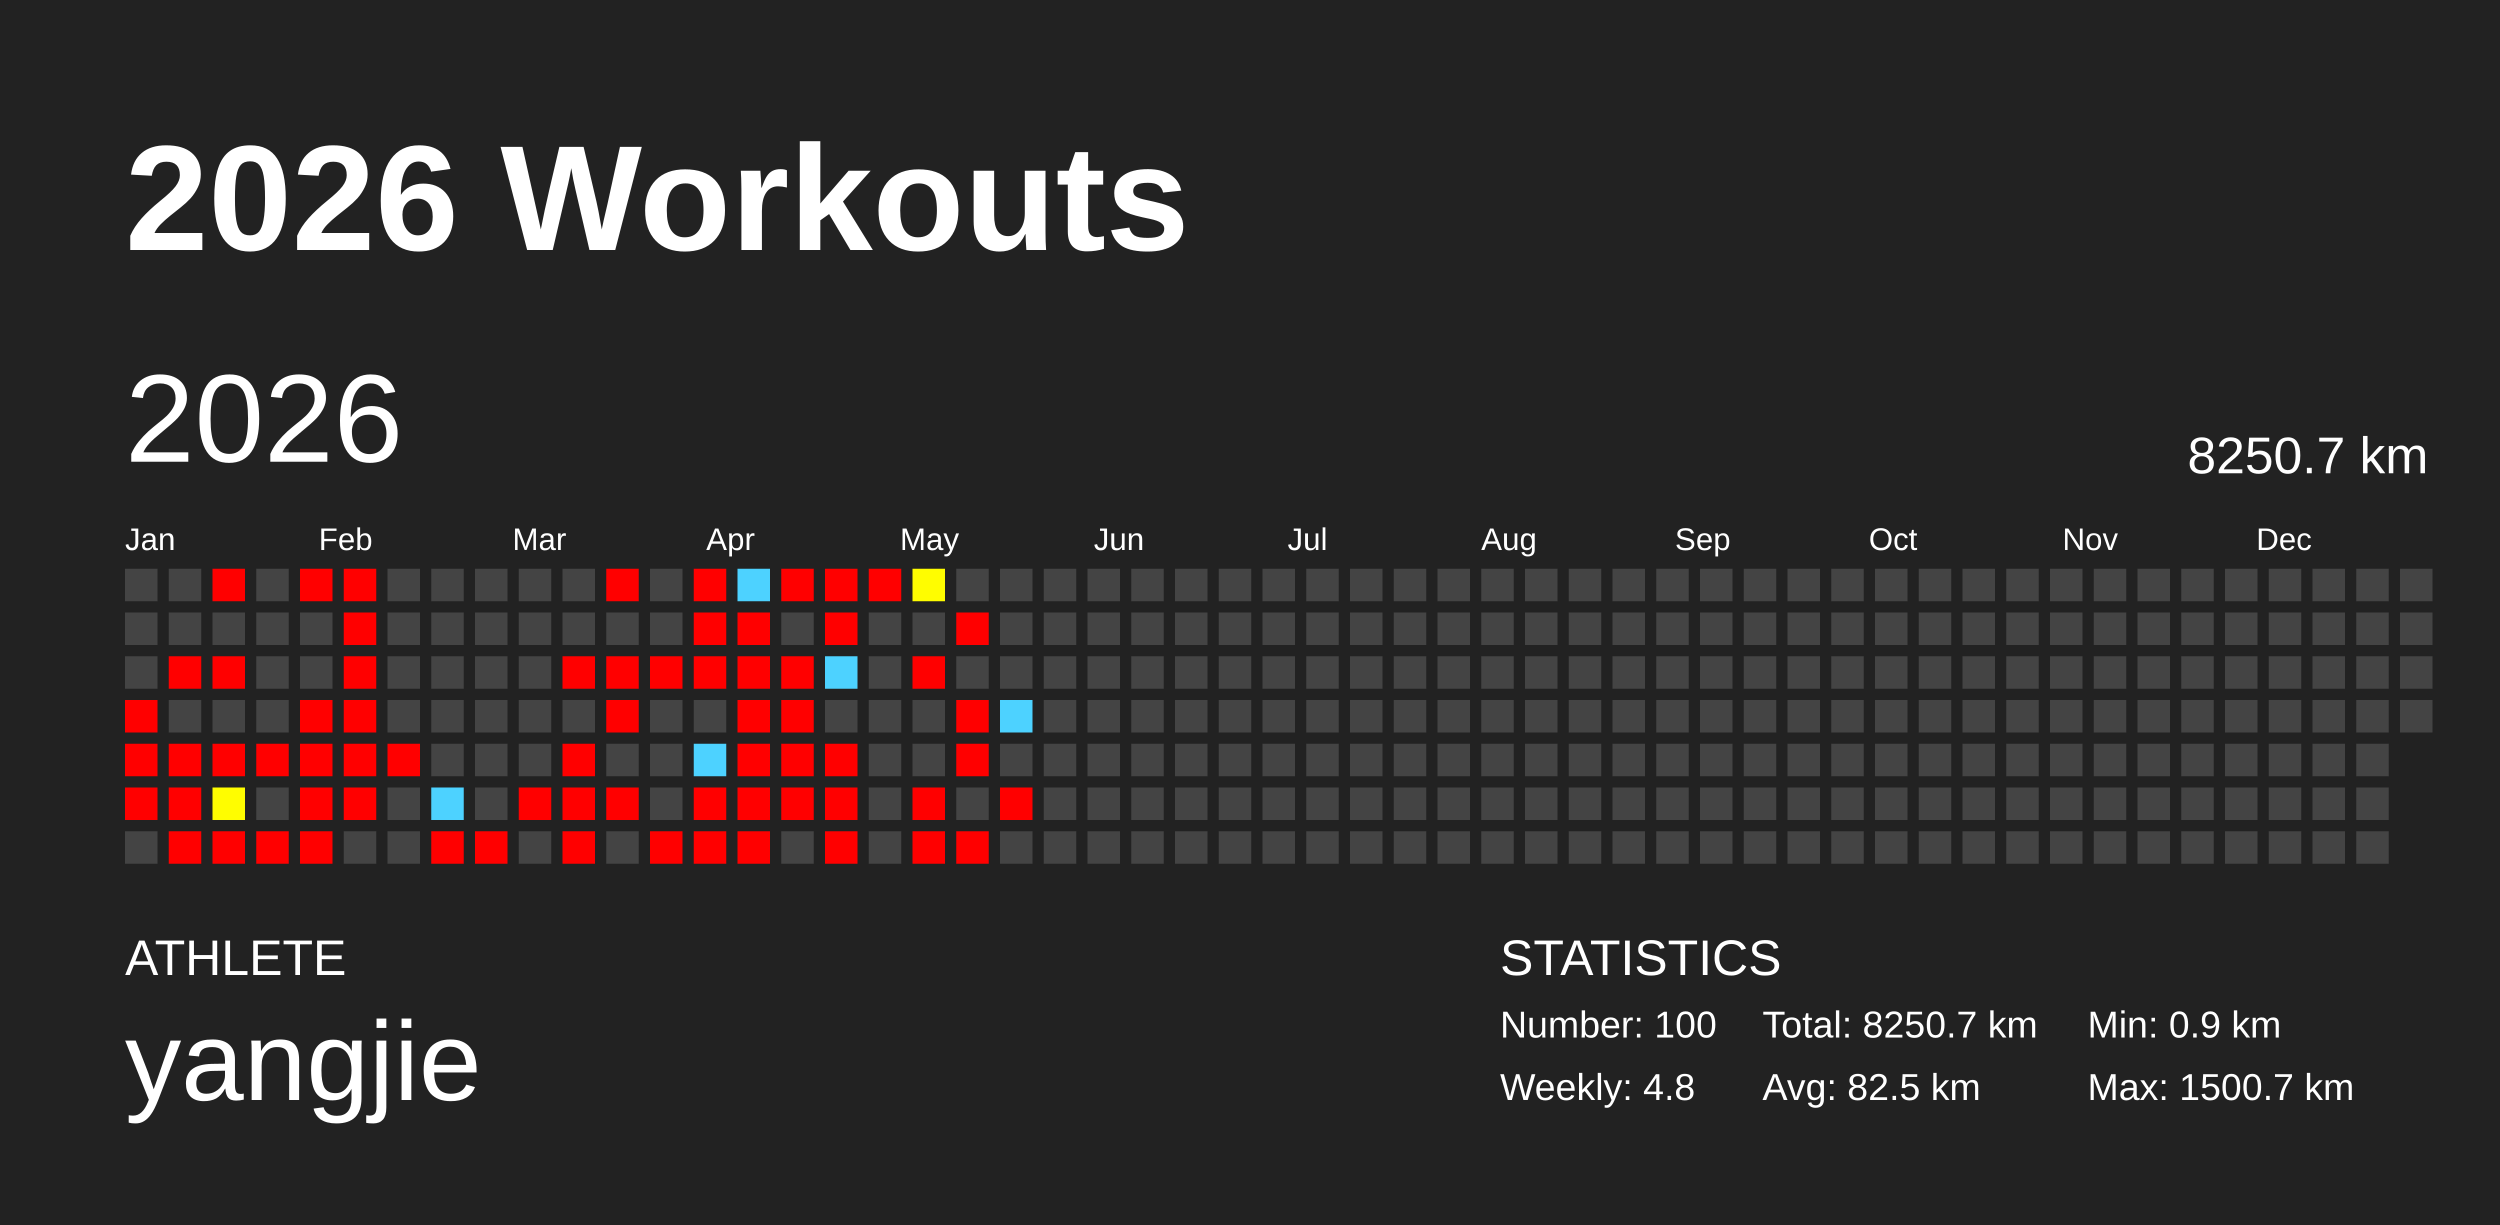
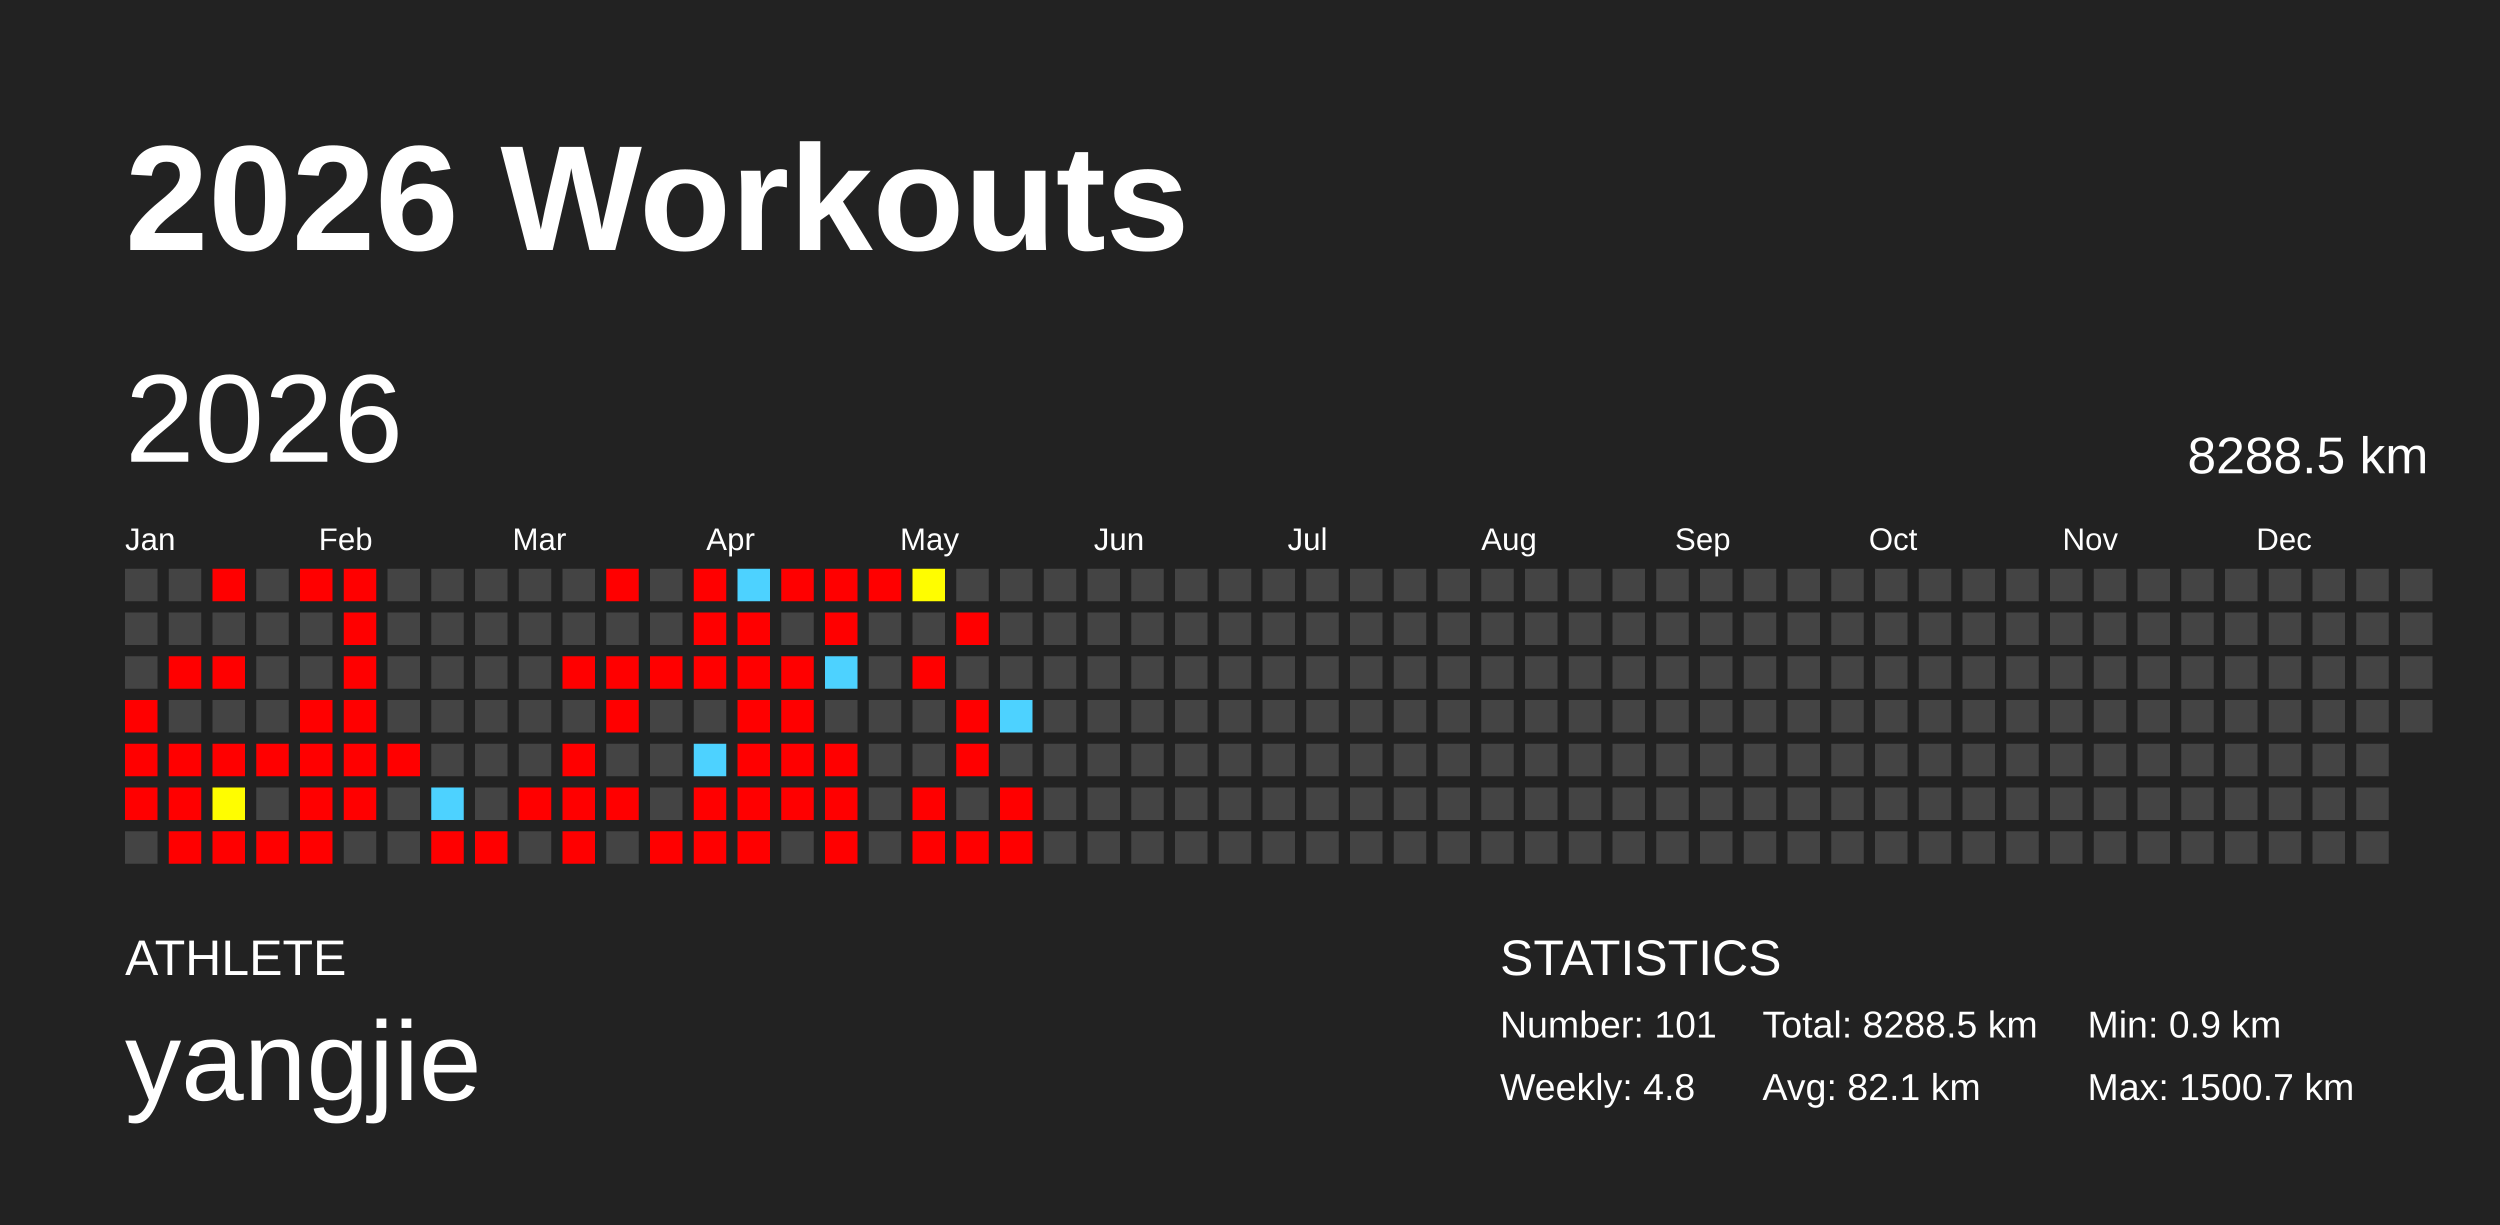
<svg xmlns="http://www.w3.org/2000/svg" baseProfile="full" height="98mm" version="1.1" viewBox="0,0,200,98" width="200mm">
  <defs />
  <rect fill="#222222" height="98" width="200" x="0" y="0" />
  <text fill="#FFFFFF" style="font-size:12px; font-family:Arial; font-weight:bold;" x="10" y="20">2026 Workouts</text>
  <text fill="#FFFFFF" style="font-size:4px; font-family:Arial" x="10" y="78">ATHLETE</text>
  <text fill="#FFFFFF" style="font-size:9px; font-family:Arial" x="10" y="88">yangjie</text>
  <text fill="#FFFFFF" style="font-size:4px; font-family:Arial" x="120" y="78">STATISTICS</text>
-   <text fill="#FFFFFF" style="font-size:3px; font-family:Arial" x="120" y="83">Number: 100</text>
+   <text fill="#FFFFFF" style="font-size:3px; font-family:Arial" x="120" y="83">Number: 101</text>
  <text fill="#FFFFFF" style="font-size:3px; font-family:Arial" x="120" y="88">Weekly: 4.8</text>
-   <text fill="#FFFFFF" style="font-size:3px; font-family:Arial" x="141" y="83">Total: 8250.7 km</text>
-   <text fill="#FFFFFF" style="font-size:3px; font-family:Arial" x="141" y="88">Avg: 82.5 km</text>
+   <text fill="#FFFFFF" style="font-size:3px; font-family:Arial" x="141" y="83">Total: 8288.5 km</text>
+   <text fill="#FFFFFF" style="font-size:3px; font-family:Arial" x="141" y="88">Avg: 82.1 km</text>
  <text fill="#FFFFFF" style="font-size:3px; font-family:Arial" x="167" y="83">Min: 0.9 km</text>
  <text fill="#FFFFFF" style="font-size:3px; font-family:Arial" x="167" y="88">Max: 1500.7 km</text>
  <text dominant-baseline="hanging" fill="#FFFFFF" style="font-size:10.0px; font-family:Arial;" x="10" y="30">2026</text>
-   <text dominant-baseline="hanging" fill="#FFFFFF" style="font-size:4.125px; font-family:Arial;" x="175" y="35">8250.7 km</text>
+   <text dominant-baseline="hanging" fill="#FFFFFF" style="font-size:4.125px; font-family:Arial;" x="175" y="35">8288.5 km</text>
  <text fill="#FFFFFF" style="font-size:2.5px; font-family:Arial" x="10.0" y="44">Jan</text>
  <text fill="#FFFFFF" style="font-size:2.5px; font-family:Arial" x="25.5" y="44">Feb</text>
  <text fill="#FFFFFF" style="font-size:2.5px; font-family:Arial" x="41.0" y="44">Mar</text>
  <text fill="#FFFFFF" style="font-size:2.5px; font-family:Arial" x="56.5" y="44">Apr</text>
  <text fill="#FFFFFF" style="font-size:2.5px; font-family:Arial" x="72.0" y="44">May</text>
  <text fill="#FFFFFF" style="font-size:2.5px; font-family:Arial" x="87.5" y="44">Jun</text>
  <text fill="#FFFFFF" style="font-size:2.5px; font-family:Arial" x="103.0" y="44">Jul</text>
  <text fill="#FFFFFF" style="font-size:2.5px; font-family:Arial" x="118.5" y="44">Aug</text>
  <text fill="#FFFFFF" style="font-size:2.5px; font-family:Arial" x="134.0" y="44">Sep</text>
  <text fill="#FFFFFF" style="font-size:2.5px; font-family:Arial" x="149.5" y="44">Oct</text>
  <text fill="#FFFFFF" style="font-size:2.5px; font-family:Arial" x="165.0" y="44">Nov</text>
  <text fill="#FFFFFF" style="font-size:2.5px; font-family:Arial" x="180.5" y="44">Dec</text>
  <rect fill="#444444" height="2.6" width="2.6" x="10.0" y="45.5" />
  <rect fill="#444444" height="2.6" width="2.6" x="10.0" y="49.0" />
  <rect fill="#444444" height="2.6" width="2.6" x="10.0" y="52.5" />
  <rect fill="red" height="2.6" width="2.6" x="10.0" y="56.0" />
  <rect fill="red" height="2.6" width="2.6" x="10.0" y="59.5" />
  <rect fill="red" height="2.6" width="2.6" x="10.0" y="63.0" />
  <rect fill="#444444" height="2.6" width="2.6" x="10.0" y="66.5" />
  <rect fill="#444444" height="2.6" width="2.6" x="13.5" y="45.5" />
  <rect fill="#444444" height="2.6" width="2.6" x="13.5" y="49.0" />
  <rect fill="red" height="2.6" width="2.6" x="13.5" y="52.5" />
  <rect fill="#444444" height="2.6" width="2.6" x="13.5" y="56.0" />
  <rect fill="red" height="2.6" width="2.6" x="13.5" y="59.5" />
  <rect fill="red" height="2.6" width="2.6" x="13.5" y="63.0" />
  <rect fill="red" height="2.6" width="2.6" x="13.5" y="66.5" />
  <rect fill="red" height="2.6" width="2.6" x="17.0" y="45.5" />
  <rect fill="#444444" height="2.6" width="2.6" x="17.0" y="49.0" />
  <rect fill="red" height="2.6" width="2.6" x="17.0" y="52.5" />
  <rect fill="#444444" height="2.6" width="2.6" x="17.0" y="56.0" />
  <rect fill="red" height="2.6" width="2.6" x="17.0" y="59.5" />
  <rect fill="#fffd00" height="2.6" width="2.6" x="17.0" y="63.0" />
  <rect fill="red" height="2.6" width="2.6" x="17.0" y="66.5" />
  <rect fill="#444444" height="2.6" width="2.6" x="20.5" y="45.5" />
  <rect fill="#444444" height="2.6" width="2.6" x="20.5" y="49.0" />
  <rect fill="#444444" height="2.6" width="2.6" x="20.5" y="52.5" />
  <rect fill="#444444" height="2.6" width="2.6" x="20.5" y="56.0" />
  <rect fill="red" height="2.6" width="2.6" x="20.5" y="59.5" />
  <rect fill="#444444" height="2.6" width="2.6" x="20.5" y="63.0" />
  <rect fill="red" height="2.6" width="2.6" x="20.5" y="66.5" />
  <rect fill="red" height="2.6" width="2.6" x="24.0" y="45.5" />
  <rect fill="#444444" height="2.6" width="2.6" x="24.0" y="49.0" />
  <rect fill="#444444" height="2.6" width="2.6" x="24.0" y="52.5" />
  <rect fill="red" height="2.6" width="2.6" x="24.0" y="56.0" />
  <rect fill="red" height="2.6" width="2.6" x="24.0" y="59.5" />
  <rect fill="red" height="2.6" width="2.6" x="24.0" y="63.0" />
  <rect fill="red" height="2.6" width="2.6" x="24.0" y="66.5" />
  <rect fill="red" height="2.6" width="2.6" x="27.5" y="45.5" />
  <rect fill="red" height="2.6" width="2.6" x="27.5" y="49.0" />
  <rect fill="red" height="2.6" width="2.6" x="27.5" y="52.5" />
  <rect fill="red" height="2.6" width="2.6" x="27.5" y="56.0" />
  <rect fill="red" height="2.6" width="2.6" x="27.5" y="59.5" />
  <rect fill="red" height="2.6" width="2.6" x="27.5" y="63.0" />
  <rect fill="#444444" height="2.6" width="2.6" x="27.5" y="66.5" />
  <rect fill="#444444" height="2.6" width="2.6" x="31.0" y="45.5" />
  <rect fill="#444444" height="2.6" width="2.6" x="31.0" y="49.0" />
  <rect fill="#444444" height="2.6" width="2.6" x="31.0" y="52.5" />
  <rect fill="#444444" height="2.6" width="2.6" x="31.0" y="56.0" />
  <rect fill="red" height="2.6" width="2.6" x="31.0" y="59.5" />
  <rect fill="#444444" height="2.6" width="2.6" x="31.0" y="63.0" />
  <rect fill="#444444" height="2.6" width="2.6" x="31.0" y="66.5" />
  <rect fill="#444444" height="2.6" width="2.6" x="34.5" y="45.5" />
  <rect fill="#444444" height="2.6" width="2.6" x="34.5" y="49.0" />
  <rect fill="#444444" height="2.6" width="2.6" x="34.5" y="52.5" />
  <rect fill="#444444" height="2.6" width="2.6" x="34.5" y="56.0" />
  <rect fill="#444444" height="2.6" width="2.6" x="34.5" y="59.5" />
  <rect fill="#4dd2ff" height="2.6" width="2.6" x="34.5" y="63.0" />
  <rect fill="red" height="2.6" width="2.6" x="34.5" y="66.5" />
  <rect fill="#444444" height="2.6" width="2.6" x="38.0" y="45.5" />
  <rect fill="#444444" height="2.6" width="2.6" x="38.0" y="49.0" />
  <rect fill="#444444" height="2.6" width="2.6" x="38.0" y="52.5" />
  <rect fill="#444444" height="2.6" width="2.6" x="38.0" y="56.0" />
  <rect fill="#444444" height="2.6" width="2.6" x="38.0" y="59.5" />
  <rect fill="#444444" height="2.6" width="2.6" x="38.0" y="63.0" />
  <rect fill="red" height="2.6" width="2.6" x="38.0" y="66.5" />
  <rect fill="#444444" height="2.6" width="2.6" x="41.5" y="45.5" />
  <rect fill="#444444" height="2.6" width="2.6" x="41.5" y="49.0" />
  <rect fill="#444444" height="2.6" width="2.6" x="41.5" y="52.5" />
  <rect fill="#444444" height="2.6" width="2.6" x="41.5" y="56.0" />
  <rect fill="#444444" height="2.6" width="2.6" x="41.5" y="59.5" />
  <rect fill="red" height="2.6" width="2.6" x="41.5" y="63.0" />
  <rect fill="#444444" height="2.6" width="2.6" x="41.5" y="66.5" />
  <rect fill="#444444" height="2.6" width="2.6" x="45.0" y="45.5" />
  <rect fill="#444444" height="2.6" width="2.6" x="45.0" y="49.0" />
  <rect fill="red" height="2.6" width="2.6" x="45.0" y="52.5" />
  <rect fill="#444444" height="2.6" width="2.6" x="45.0" y="56.0" />
  <rect fill="red" height="2.6" width="2.6" x="45.0" y="59.5" />
  <rect fill="red" height="2.6" width="2.6" x="45.0" y="63.0" />
  <rect fill="red" height="2.6" width="2.6" x="45.0" y="66.5" />
  <rect fill="red" height="2.6" width="2.6" x="48.5" y="45.5" />
  <rect fill="#444444" height="2.6" width="2.6" x="48.5" y="49.0" />
  <rect fill="red" height="2.6" width="2.6" x="48.5" y="52.5" />
  <rect fill="red" height="2.6" width="2.6" x="48.5" y="56.0" />
  <rect fill="#444444" height="2.6" width="2.6" x="48.5" y="59.5" />
  <rect fill="red" height="2.6" width="2.6" x="48.5" y="63.0" />
  <rect fill="#444444" height="2.6" width="2.6" x="48.5" y="66.5" />
  <rect fill="#444444" height="2.6" width="2.6" x="52.0" y="45.5" />
  <rect fill="#444444" height="2.6" width="2.6" x="52.0" y="49.0" />
  <rect fill="red" height="2.6" width="2.6" x="52.0" y="52.5" />
  <rect fill="#444444" height="2.6" width="2.6" x="52.0" y="56.0" />
  <rect fill="#444444" height="2.6" width="2.6" x="52.0" y="59.5" />
  <rect fill="#444444" height="2.6" width="2.6" x="52.0" y="63.0" />
  <rect fill="red" height="2.6" width="2.6" x="52.0" y="66.5" />
  <rect fill="red" height="2.6" width="2.6" x="55.5" y="45.5" />
  <rect fill="red" height="2.6" width="2.6" x="55.5" y="49.0" />
  <rect fill="red" height="2.6" width="2.6" x="55.5" y="52.5" />
  <rect fill="#444444" height="2.6" width="2.6" x="55.5" y="56.0" />
  <rect fill="#4dd2ff" height="2.6" width="2.6" x="55.5" y="59.5" />
  <rect fill="red" height="2.6" width="2.6" x="55.5" y="63.0" />
  <rect fill="red" height="2.6" width="2.6" x="55.5" y="66.5" />
  <rect fill="#4dd2ff" height="2.6" width="2.6" x="59.0" y="45.5" />
  <rect fill="red" height="2.6" width="2.6" x="59.0" y="49.0" />
  <rect fill="red" height="2.6" width="2.6" x="59.0" y="52.5" />
  <rect fill="red" height="2.6" width="2.6" x="59.0" y="56.0" />
  <rect fill="red" height="2.6" width="2.6" x="59.0" y="59.5" />
  <rect fill="red" height="2.6" width="2.6" x="59.0" y="63.0" />
  <rect fill="red" height="2.6" width="2.6" x="59.0" y="66.5" />
  <rect fill="red" height="2.6" width="2.6" x="62.5" y="45.5" />
  <rect fill="#444444" height="2.6" width="2.6" x="62.5" y="49.0" />
  <rect fill="red" height="2.6" width="2.6" x="62.5" y="52.5" />
  <rect fill="red" height="2.6" width="2.6" x="62.5" y="56.0" />
  <rect fill="red" height="2.6" width="2.6" x="62.5" y="59.5" />
  <rect fill="red" height="2.6" width="2.6" x="62.5" y="63.0" />
  <rect fill="#444444" height="2.6" width="2.6" x="62.5" y="66.5" />
  <rect fill="red" height="2.6" width="2.6" x="66.0" y="45.5" />
  <rect fill="red" height="2.6" width="2.6" x="66.0" y="49.0" />
  <rect fill="#4dd2ff" height="2.6" width="2.6" x="66.0" y="52.5" />
  <rect fill="#444444" height="2.6" width="2.6" x="66.0" y="56.0" />
  <rect fill="red" height="2.6" width="2.6" x="66.0" y="59.5" />
  <rect fill="red" height="2.6" width="2.6" x="66.0" y="63.0" />
  <rect fill="red" height="2.6" width="2.6" x="66.0" y="66.5" />
  <rect fill="red" height="2.6" width="2.6" x="69.5" y="45.5" />
  <rect fill="#444444" height="2.6" width="2.6" x="69.5" y="49.0" />
  <rect fill="#444444" height="2.6" width="2.6" x="69.5" y="52.5" />
  <rect fill="#444444" height="2.6" width="2.6" x="69.5" y="56.0" />
  <rect fill="#444444" height="2.6" width="2.6" x="69.5" y="59.5" />
  <rect fill="#444444" height="2.6" width="2.6" x="69.5" y="63.0" />
  <rect fill="#444444" height="2.6" width="2.6" x="69.5" y="66.5" />
  <rect fill="#fffd00" height="2.6" width="2.6" x="73.0" y="45.5" />
  <rect fill="#444444" height="2.6" width="2.6" x="73.0" y="49.0" />
  <rect fill="red" height="2.6" width="2.6" x="73.0" y="52.5" />
  <rect fill="#444444" height="2.6" width="2.6" x="73.0" y="56.0" />
  <rect fill="#444444" height="2.6" width="2.6" x="73.0" y="59.5" />
  <rect fill="red" height="2.6" width="2.6" x="73.0" y="63.0" />
  <rect fill="red" height="2.6" width="2.6" x="73.0" y="66.5" />
  <rect fill="#444444" height="2.6" width="2.6" x="76.5" y="45.5" />
  <rect fill="red" height="2.6" width="2.6" x="76.5" y="49.0" />
  <rect fill="#444444" height="2.6" width="2.6" x="76.5" y="52.5" />
  <rect fill="red" height="2.6" width="2.6" x="76.5" y="56.0" />
  <rect fill="red" height="2.6" width="2.6" x="76.5" y="59.5" />
  <rect fill="#444444" height="2.6" width="2.6" x="76.5" y="63.0" />
  <rect fill="red" height="2.6" width="2.6" x="76.5" y="66.5" />
  <rect fill="#444444" height="2.6" width="2.6" x="80.0" y="45.5" />
  <rect fill="#444444" height="2.6" width="2.6" x="80.0" y="49.0" />
  <rect fill="#444444" height="2.6" width="2.6" x="80.0" y="52.5" />
  <rect fill="#4dd2ff" height="2.6" width="2.6" x="80.0" y="56.0" />
  <rect fill="#444444" height="2.6" width="2.6" x="80.0" y="59.5" />
  <rect fill="red" height="2.6" width="2.6" x="80.0" y="63.0" />
-   <rect fill="#444444" height="2.6" width="2.6" x="80.0" y="66.5" />
+   <rect fill="red" height="2.6" width="2.6" x="80.0" y="66.5" />
  <rect fill="#444444" height="2.6" width="2.6" x="83.5" y="45.5" />
  <rect fill="#444444" height="2.6" width="2.6" x="83.5" y="49.0" />
  <rect fill="#444444" height="2.6" width="2.6" x="83.5" y="52.5" />
  <rect fill="#444444" height="2.6" width="2.6" x="83.5" y="56.0" />
  <rect fill="#444444" height="2.6" width="2.6" x="83.5" y="59.5" />
  <rect fill="#444444" height="2.6" width="2.6" x="83.5" y="63.0" />
  <rect fill="#444444" height="2.6" width="2.6" x="83.5" y="66.5" />
  <rect fill="#444444" height="2.6" width="2.6" x="87.0" y="45.5" />
  <rect fill="#444444" height="2.6" width="2.6" x="87.0" y="49.0" />
  <rect fill="#444444" height="2.6" width="2.6" x="87.0" y="52.5" />
  <rect fill="#444444" height="2.6" width="2.6" x="87.0" y="56.0" />
  <rect fill="#444444" height="2.6" width="2.6" x="87.0" y="59.5" />
  <rect fill="#444444" height="2.6" width="2.6" x="87.0" y="63.0" />
  <rect fill="#444444" height="2.6" width="2.6" x="87.0" y="66.5" />
  <rect fill="#444444" height="2.6" width="2.6" x="90.5" y="45.5" />
  <rect fill="#444444" height="2.6" width="2.6" x="90.5" y="49.0" />
  <rect fill="#444444" height="2.6" width="2.6" x="90.5" y="52.5" />
  <rect fill="#444444" height="2.6" width="2.6" x="90.5" y="56.0" />
  <rect fill="#444444" height="2.6" width="2.6" x="90.5" y="59.5" />
  <rect fill="#444444" height="2.6" width="2.6" x="90.5" y="63.0" />
  <rect fill="#444444" height="2.6" width="2.6" x="90.5" y="66.5" />
  <rect fill="#444444" height="2.6" width="2.6" x="94.0" y="45.5" />
  <rect fill="#444444" height="2.6" width="2.6" x="94.0" y="49.0" />
  <rect fill="#444444" height="2.6" width="2.6" x="94.0" y="52.5" />
  <rect fill="#444444" height="2.6" width="2.6" x="94.0" y="56.0" />
  <rect fill="#444444" height="2.6" width="2.6" x="94.0" y="59.5" />
  <rect fill="#444444" height="2.6" width="2.6" x="94.0" y="63.0" />
  <rect fill="#444444" height="2.6" width="2.6" x="94.0" y="66.5" />
  <rect fill="#444444" height="2.6" width="2.6" x="97.5" y="45.5" />
  <rect fill="#444444" height="2.6" width="2.6" x="97.5" y="49.0" />
  <rect fill="#444444" height="2.6" width="2.6" x="97.5" y="52.5" />
  <rect fill="#444444" height="2.6" width="2.6" x="97.5" y="56.0" />
  <rect fill="#444444" height="2.6" width="2.6" x="97.5" y="59.5" />
  <rect fill="#444444" height="2.6" width="2.6" x="97.5" y="63.0" />
  <rect fill="#444444" height="2.6" width="2.6" x="97.5" y="66.5" />
  <rect fill="#444444" height="2.6" width="2.6" x="101.0" y="45.5" />
  <rect fill="#444444" height="2.6" width="2.6" x="101.0" y="49.0" />
  <rect fill="#444444" height="2.6" width="2.6" x="101.0" y="52.5" />
  <rect fill="#444444" height="2.6" width="2.6" x="101.0" y="56.0" />
  <rect fill="#444444" height="2.6" width="2.6" x="101.0" y="59.5" />
  <rect fill="#444444" height="2.6" width="2.6" x="101.0" y="63.0" />
  <rect fill="#444444" height="2.6" width="2.6" x="101.0" y="66.5" />
  <rect fill="#444444" height="2.6" width="2.6" x="104.5" y="45.5" />
  <rect fill="#444444" height="2.6" width="2.6" x="104.5" y="49.0" />
  <rect fill="#444444" height="2.6" width="2.6" x="104.5" y="52.5" />
  <rect fill="#444444" height="2.6" width="2.6" x="104.5" y="56.0" />
  <rect fill="#444444" height="2.6" width="2.6" x="104.5" y="59.5" />
  <rect fill="#444444" height="2.6" width="2.6" x="104.5" y="63.0" />
  <rect fill="#444444" height="2.6" width="2.6" x="104.5" y="66.5" />
  <rect fill="#444444" height="2.6" width="2.6" x="108.0" y="45.5" />
  <rect fill="#444444" height="2.6" width="2.6" x="108.0" y="49.0" />
  <rect fill="#444444" height="2.6" width="2.6" x="108.0" y="52.5" />
  <rect fill="#444444" height="2.6" width="2.6" x="108.0" y="56.0" />
  <rect fill="#444444" height="2.6" width="2.6" x="108.0" y="59.5" />
  <rect fill="#444444" height="2.6" width="2.6" x="108.0" y="63.0" />
  <rect fill="#444444" height="2.6" width="2.6" x="108.0" y="66.5" />
  <rect fill="#444444" height="2.6" width="2.6" x="111.5" y="45.5" />
  <rect fill="#444444" height="2.6" width="2.6" x="111.5" y="49.0" />
  <rect fill="#444444" height="2.6" width="2.6" x="111.5" y="52.5" />
  <rect fill="#444444" height="2.6" width="2.6" x="111.5" y="56.0" />
  <rect fill="#444444" height="2.6" width="2.6" x="111.5" y="59.5" />
  <rect fill="#444444" height="2.6" width="2.6" x="111.5" y="63.0" />
  <rect fill="#444444" height="2.6" width="2.6" x="111.5" y="66.5" />
  <rect fill="#444444" height="2.6" width="2.6" x="115.0" y="45.5" />
  <rect fill="#444444" height="2.6" width="2.6" x="115.0" y="49.0" />
  <rect fill="#444444" height="2.6" width="2.6" x="115.0" y="52.5" />
  <rect fill="#444444" height="2.6" width="2.6" x="115.0" y="56.0" />
  <rect fill="#444444" height="2.6" width="2.6" x="115.0" y="59.5" />
  <rect fill="#444444" height="2.6" width="2.6" x="115.0" y="63.0" />
  <rect fill="#444444" height="2.6" width="2.6" x="115.0" y="66.5" />
  <rect fill="#444444" height="2.6" width="2.6" x="118.5" y="45.5" />
  <rect fill="#444444" height="2.6" width="2.6" x="118.5" y="49.0" />
  <rect fill="#444444" height="2.6" width="2.6" x="118.5" y="52.5" />
  <rect fill="#444444" height="2.6" width="2.6" x="118.5" y="56.0" />
  <rect fill="#444444" height="2.6" width="2.6" x="118.5" y="59.5" />
  <rect fill="#444444" height="2.6" width="2.6" x="118.5" y="63.0" />
  <rect fill="#444444" height="2.6" width="2.6" x="118.5" y="66.5" />
  <rect fill="#444444" height="2.6" width="2.6" x="122.0" y="45.5" />
  <rect fill="#444444" height="2.6" width="2.6" x="122.0" y="49.0" />
  <rect fill="#444444" height="2.6" width="2.6" x="122.0" y="52.5" />
  <rect fill="#444444" height="2.6" width="2.6" x="122.0" y="56.0" />
  <rect fill="#444444" height="2.6" width="2.6" x="122.0" y="59.5" />
  <rect fill="#444444" height="2.6" width="2.6" x="122.0" y="63.0" />
  <rect fill="#444444" height="2.6" width="2.6" x="122.0" y="66.5" />
  <rect fill="#444444" height="2.6" width="2.6" x="125.5" y="45.5" />
  <rect fill="#444444" height="2.6" width="2.6" x="125.5" y="49.0" />
  <rect fill="#444444" height="2.6" width="2.6" x="125.5" y="52.5" />
  <rect fill="#444444" height="2.6" width="2.6" x="125.5" y="56.0" />
  <rect fill="#444444" height="2.6" width="2.6" x="125.5" y="59.5" />
  <rect fill="#444444" height="2.6" width="2.6" x="125.5" y="63.0" />
  <rect fill="#444444" height="2.6" width="2.6" x="125.5" y="66.5" />
  <rect fill="#444444" height="2.6" width="2.6" x="129.0" y="45.5" />
  <rect fill="#444444" height="2.6" width="2.6" x="129.0" y="49.0" />
  <rect fill="#444444" height="2.6" width="2.6" x="129.0" y="52.5" />
  <rect fill="#444444" height="2.6" width="2.6" x="129.0" y="56.0" />
  <rect fill="#444444" height="2.6" width="2.6" x="129.0" y="59.5" />
  <rect fill="#444444" height="2.6" width="2.6" x="129.0" y="63.0" />
  <rect fill="#444444" height="2.6" width="2.6" x="129.0" y="66.5" />
  <rect fill="#444444" height="2.6" width="2.6" x="132.5" y="45.5" />
  <rect fill="#444444" height="2.6" width="2.6" x="132.5" y="49.0" />
  <rect fill="#444444" height="2.6" width="2.6" x="132.5" y="52.5" />
  <rect fill="#444444" height="2.6" width="2.6" x="132.5" y="56.0" />
  <rect fill="#444444" height="2.6" width="2.6" x="132.5" y="59.5" />
  <rect fill="#444444" height="2.6" width="2.6" x="132.5" y="63.0" />
  <rect fill="#444444" height="2.6" width="2.6" x="132.5" y="66.5" />
  <rect fill="#444444" height="2.6" width="2.6" x="136.0" y="45.5" />
  <rect fill="#444444" height="2.6" width="2.6" x="136.0" y="49.0" />
  <rect fill="#444444" height="2.6" width="2.6" x="136.0" y="52.5" />
  <rect fill="#444444" height="2.6" width="2.6" x="136.0" y="56.0" />
  <rect fill="#444444" height="2.6" width="2.6" x="136.0" y="59.5" />
  <rect fill="#444444" height="2.6" width="2.6" x="136.0" y="63.0" />
  <rect fill="#444444" height="2.6" width="2.6" x="136.0" y="66.5" />
  <rect fill="#444444" height="2.6" width="2.6" x="139.5" y="45.5" />
  <rect fill="#444444" height="2.6" width="2.6" x="139.5" y="49.0" />
  <rect fill="#444444" height="2.6" width="2.6" x="139.5" y="52.5" />
  <rect fill="#444444" height="2.6" width="2.6" x="139.5" y="56.0" />
  <rect fill="#444444" height="2.6" width="2.6" x="139.5" y="59.5" />
  <rect fill="#444444" height="2.6" width="2.6" x="139.5" y="63.0" />
  <rect fill="#444444" height="2.6" width="2.6" x="139.5" y="66.5" />
  <rect fill="#444444" height="2.6" width="2.6" x="143.0" y="45.5" />
  <rect fill="#444444" height="2.6" width="2.6" x="143.0" y="49.0" />
  <rect fill="#444444" height="2.6" width="2.6" x="143.0" y="52.5" />
  <rect fill="#444444" height="2.6" width="2.6" x="143.0" y="56.0" />
  <rect fill="#444444" height="2.6" width="2.6" x="143.0" y="59.5" />
  <rect fill="#444444" height="2.6" width="2.6" x="143.0" y="63.0" />
  <rect fill="#444444" height="2.6" width="2.6" x="143.0" y="66.5" />
  <rect fill="#444444" height="2.6" width="2.6" x="146.5" y="45.5" />
  <rect fill="#444444" height="2.6" width="2.6" x="146.5" y="49.0" />
  <rect fill="#444444" height="2.6" width="2.6" x="146.5" y="52.5" />
  <rect fill="#444444" height="2.6" width="2.6" x="146.5" y="56.0" />
  <rect fill="#444444" height="2.6" width="2.6" x="146.5" y="59.5" />
  <rect fill="#444444" height="2.6" width="2.6" x="146.5" y="63.0" />
  <rect fill="#444444" height="2.6" width="2.6" x="146.5" y="66.5" />
  <rect fill="#444444" height="2.6" width="2.6" x="150.0" y="45.5" />
  <rect fill="#444444" height="2.6" width="2.6" x="150.0" y="49.0" />
  <rect fill="#444444" height="2.6" width="2.6" x="150.0" y="52.5" />
  <rect fill="#444444" height="2.6" width="2.6" x="150.0" y="56.0" />
  <rect fill="#444444" height="2.6" width="2.6" x="150.0" y="59.5" />
  <rect fill="#444444" height="2.6" width="2.6" x="150.0" y="63.0" />
  <rect fill="#444444" height="2.6" width="2.6" x="150.0" y="66.5" />
  <rect fill="#444444" height="2.6" width="2.6" x="153.5" y="45.5" />
  <rect fill="#444444" height="2.6" width="2.6" x="153.5" y="49.0" />
  <rect fill="#444444" height="2.6" width="2.6" x="153.5" y="52.5" />
  <rect fill="#444444" height="2.6" width="2.6" x="153.5" y="56.0" />
  <rect fill="#444444" height="2.6" width="2.6" x="153.5" y="59.5" />
  <rect fill="#444444" height="2.6" width="2.6" x="153.5" y="63.0" />
  <rect fill="#444444" height="2.6" width="2.6" x="153.5" y="66.5" />
  <rect fill="#444444" height="2.6" width="2.6" x="157.0" y="45.5" />
  <rect fill="#444444" height="2.6" width="2.6" x="157.0" y="49.0" />
  <rect fill="#444444" height="2.6" width="2.6" x="157.0" y="52.5" />
  <rect fill="#444444" height="2.6" width="2.6" x="157.0" y="56.0" />
  <rect fill="#444444" height="2.6" width="2.6" x="157.0" y="59.5" />
  <rect fill="#444444" height="2.6" width="2.6" x="157.0" y="63.0" />
  <rect fill="#444444" height="2.6" width="2.6" x="157.0" y="66.5" />
  <rect fill="#444444" height="2.6" width="2.6" x="160.5" y="45.5" />
  <rect fill="#444444" height="2.6" width="2.6" x="160.5" y="49.0" />
  <rect fill="#444444" height="2.6" width="2.6" x="160.5" y="52.5" />
  <rect fill="#444444" height="2.6" width="2.6" x="160.5" y="56.0" />
  <rect fill="#444444" height="2.6" width="2.6" x="160.5" y="59.5" />
  <rect fill="#444444" height="2.6" width="2.6" x="160.5" y="63.0" />
  <rect fill="#444444" height="2.6" width="2.6" x="160.5" y="66.5" />
  <rect fill="#444444" height="2.6" width="2.6" x="164.0" y="45.5" />
  <rect fill="#444444" height="2.6" width="2.6" x="164.0" y="49.0" />
  <rect fill="#444444" height="2.6" width="2.6" x="164.0" y="52.5" />
  <rect fill="#444444" height="2.6" width="2.6" x="164.0" y="56.0" />
  <rect fill="#444444" height="2.6" width="2.6" x="164.0" y="59.5" />
  <rect fill="#444444" height="2.6" width="2.6" x="164.0" y="63.0" />
  <rect fill="#444444" height="2.6" width="2.6" x="164.0" y="66.5" />
  <rect fill="#444444" height="2.6" width="2.6" x="167.5" y="45.5" />
  <rect fill="#444444" height="2.6" width="2.6" x="167.5" y="49.0" />
  <rect fill="#444444" height="2.6" width="2.6" x="167.5" y="52.5" />
  <rect fill="#444444" height="2.6" width="2.6" x="167.5" y="56.0" />
  <rect fill="#444444" height="2.6" width="2.6" x="167.5" y="59.5" />
  <rect fill="#444444" height="2.6" width="2.6" x="167.5" y="63.0" />
  <rect fill="#444444" height="2.6" width="2.6" x="167.5" y="66.5" />
  <rect fill="#444444" height="2.6" width="2.6" x="171.0" y="45.5" />
  <rect fill="#444444" height="2.6" width="2.6" x="171.0" y="49.0" />
  <rect fill="#444444" height="2.6" width="2.6" x="171.0" y="52.5" />
  <rect fill="#444444" height="2.6" width="2.6" x="171.0" y="56.0" />
  <rect fill="#444444" height="2.6" width="2.6" x="171.0" y="59.5" />
  <rect fill="#444444" height="2.6" width="2.6" x="171.0" y="63.0" />
  <rect fill="#444444" height="2.6" width="2.6" x="171.0" y="66.5" />
  <rect fill="#444444" height="2.6" width="2.6" x="174.5" y="45.5" />
  <rect fill="#444444" height="2.6" width="2.6" x="174.5" y="49.0" />
  <rect fill="#444444" height="2.6" width="2.6" x="174.5" y="52.5" />
  <rect fill="#444444" height="2.6" width="2.6" x="174.5" y="56.0" />
  <rect fill="#444444" height="2.6" width="2.6" x="174.5" y="59.5" />
  <rect fill="#444444" height="2.6" width="2.6" x="174.5" y="63.0" />
  <rect fill="#444444" height="2.6" width="2.6" x="174.5" y="66.5" />
  <rect fill="#444444" height="2.6" width="2.6" x="178.0" y="45.5" />
  <rect fill="#444444" height="2.6" width="2.6" x="178.0" y="49.0" />
  <rect fill="#444444" height="2.6" width="2.6" x="178.0" y="52.5" />
  <rect fill="#444444" height="2.6" width="2.6" x="178.0" y="56.0" />
  <rect fill="#444444" height="2.6" width="2.6" x="178.0" y="59.5" />
  <rect fill="#444444" height="2.6" width="2.6" x="178.0" y="63.0" />
  <rect fill="#444444" height="2.6" width="2.6" x="178.0" y="66.5" />
  <rect fill="#444444" height="2.6" width="2.6" x="181.5" y="45.5" />
  <rect fill="#444444" height="2.6" width="2.6" x="181.5" y="49.0" />
  <rect fill="#444444" height="2.6" width="2.6" x="181.5" y="52.5" />
  <rect fill="#444444" height="2.6" width="2.6" x="181.5" y="56.0" />
  <rect fill="#444444" height="2.6" width="2.6" x="181.5" y="59.5" />
  <rect fill="#444444" height="2.6" width="2.6" x="181.5" y="63.0" />
  <rect fill="#444444" height="2.6" width="2.6" x="181.5" y="66.5" />
  <rect fill="#444444" height="2.6" width="2.6" x="185.0" y="45.5" />
  <rect fill="#444444" height="2.6" width="2.6" x="185.0" y="49.0" />
  <rect fill="#444444" height="2.6" width="2.6" x="185.0" y="52.5" />
  <rect fill="#444444" height="2.6" width="2.6" x="185.0" y="56.0" />
  <rect fill="#444444" height="2.6" width="2.6" x="185.0" y="59.5" />
  <rect fill="#444444" height="2.6" width="2.6" x="185.0" y="63.0" />
  <rect fill="#444444" height="2.6" width="2.6" x="185.0" y="66.5" />
  <rect fill="#444444" height="2.6" width="2.6" x="188.5" y="45.5" />
  <rect fill="#444444" height="2.6" width="2.6" x="188.5" y="49.0" />
  <rect fill="#444444" height="2.6" width="2.6" x="188.5" y="52.5" />
  <rect fill="#444444" height="2.6" width="2.6" x="188.5" y="56.0" />
  <rect fill="#444444" height="2.6" width="2.6" x="188.5" y="59.5" />
  <rect fill="#444444" height="2.6" width="2.6" x="188.5" y="63.0" />
  <rect fill="#444444" height="2.6" width="2.6" x="188.5" y="66.5" />
  <rect fill="#444444" height="2.6" width="2.6" x="192.0" y="45.5" />
  <rect fill="#444444" height="2.6" width="2.6" x="192.0" y="49.0" />
  <rect fill="#444444" height="2.6" width="2.6" x="192.0" y="52.5" />
  <rect fill="#444444" height="2.6" width="2.6" x="192.0" y="56.0" />
</svg>
